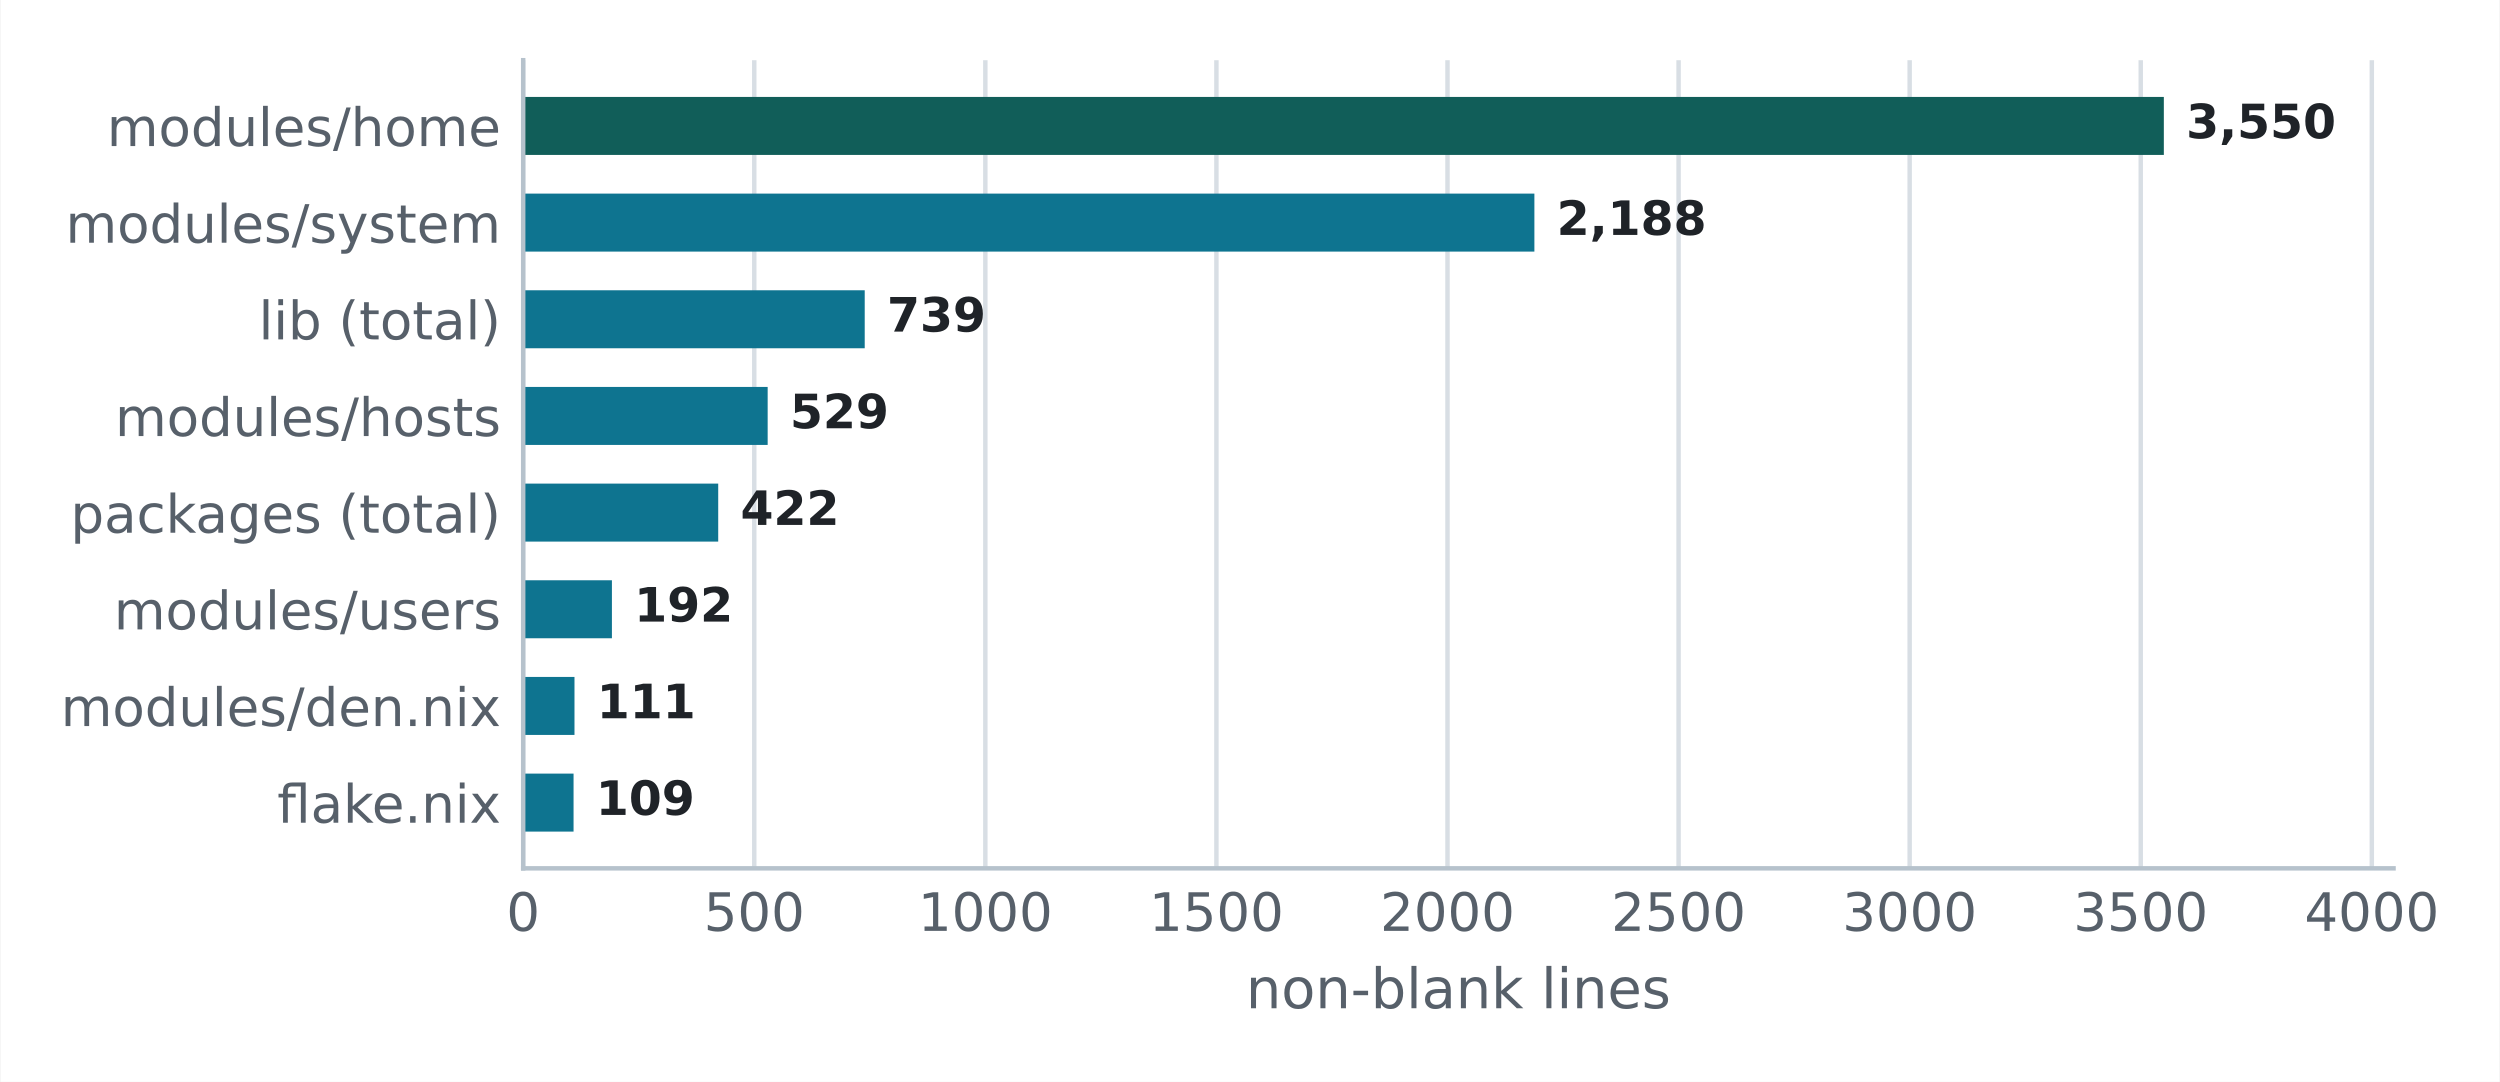
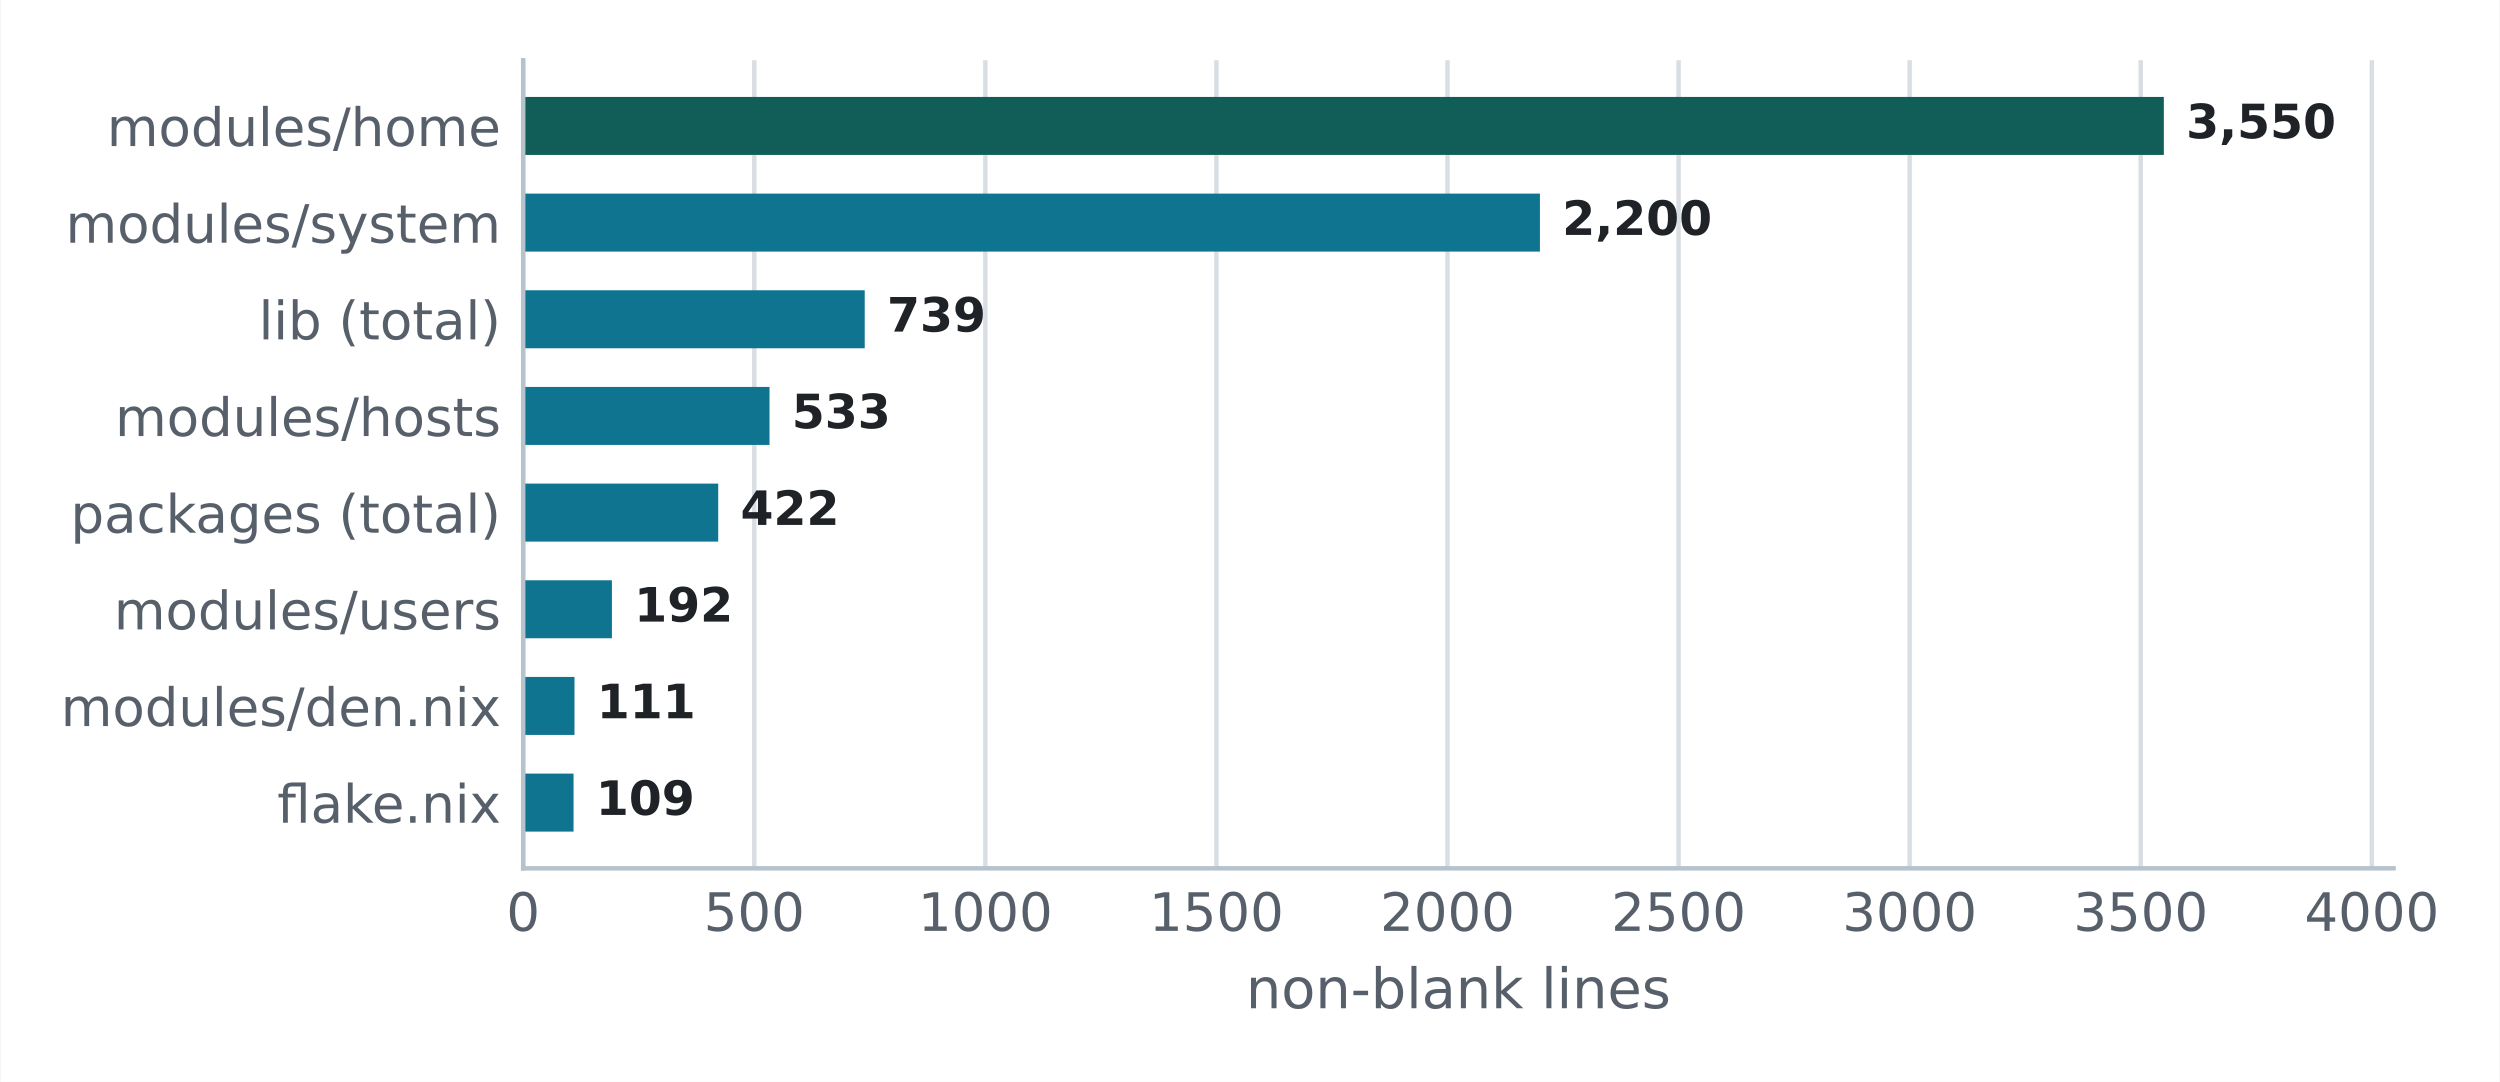
<svg xmlns="http://www.w3.org/2000/svg" xmlns:xlink="http://www.w3.org/1999/xlink" width="996" height="431" viewBox="0 0 448.281 194.078" version="1.1">
  <defs>
    <style type="text/css">*{stroke-linejoin: round; stroke-linecap: butt}</style>
  </defs>
  <g id="figure_1">
    <g id="patch_1">
      <path d="M 0 194.078  L 448.281 194.078  L 448.281 0  L 0 0  z " style="fill: #ffffff" />
    </g>
    <g id="axes_1">
      <g id="patch_2">
        <path d="M 93.751 155.778  L 429.289 155.778  L 429.289 10.8  L 93.751 10.8  z " style="fill: #ffffff" />
      </g>
      <g id="matplotlib.axis_1">
        <g id="xtick_1">
          <g id="line2d_1">
            <path d="M 93.751 155.778  L 93.751 10.8  " clip-path="url(#pd06d3e6c67)" style="fill: none; stroke: #d8dee4; stroke-width: 0.8; stroke-linecap: square" />
          </g>
          <g id="line2d_2" />
          <g id="text_1">
            <g style="fill: #57606a" transform="translate(90.72875 166.9954) scale(0.095 -0.095)">
              <defs>
                <path id="DejaVuSans-13" d="M 2034 4250  Q 1547 4250 1301 3770  Q 1056 3291 1056 2328  Q 1056 1369 1301 889  Q 1547 409 2034 409  Q 2525 409 2770 889  Q 3016 1369 3016 2328  Q 3016 3291 2770 3770  Q 2525 4250 2034 4250  z M 2034 4750  Q 2819 4750 3233 4129  Q 3647 3509 3647 2328  Q 3647 1150 3233 529  Q 2819 -91 2034 -91  Q 1250 -91 836 529  Q 422 1150 422 2328  Q 422 3509 836 4129  Q 1250 4750 2034 4750  z " transform="scale(0.015625)" />
              </defs>
              <use xlink:href="#DejaVuSans-13" />
            </g>
          </g>
        </g>
        <g id="xtick_2">
          <g id="line2d_3">
            <path d="M 135.206 155.778  L 135.206 10.8  " clip-path="url(#pd06d3e6c67)" style="fill: none; stroke: #d8dee4; stroke-width: 0.8; stroke-linecap: square" />
          </g>
          <g id="line2d_4" />
          <g id="text_2">
            <g style="fill: #57606a" transform="translate(126.1395 166.9954) scale(0.095 -0.095)">
              <defs>
                <path id="DejaVuSans-18" d="M 691 4666  L 3169 4666  L 3169 4134  L 1269 4134  L 1269 2991  Q 1406 3038 1543 3061  Q 1681 3084 1819 3084  Q 2600 3084 3056 2656  Q 3513 2228 3513 1497  Q 3513 744 3044 326  Q 2575 -91 1722 -91  Q 1428 -91 1123 -41  Q 819 9 494 109  L 494 744  Q 775 591 1075 516  Q 1375 441 1709 441  Q 2250 441 2565 725  Q 2881 1009 2881 1497  Q 2881 1984 2565 2268  Q 2250 2553 1709 2553  Q 1456 2553 1204 2497  Q 953 2441 691 2322  L 691 4666  z " transform="scale(0.015625)" />
              </defs>
              <use xlink:href="#DejaVuSans-18" />
              <use xlink:href="#DejaVuSans-13" transform="translate(63.625 0)" />
              <use xlink:href="#DejaVuSans-13" transform="translate(127.25 0)" />
            </g>
          </g>
        </g>
        <g id="xtick_3">
          <g id="line2d_5">
            <path d="M 176.661 155.778  L 176.661 10.8  " clip-path="url(#pd06d3e6c67)" style="fill: none; stroke: #d8dee4; stroke-width: 0.8; stroke-linecap: square" />
          </g>
          <g id="line2d_6" />
          <g id="text_3">
            <g style="fill: #57606a" transform="translate(164.5724 166.9954) scale(0.095 -0.095)">
              <defs>
                <path id="DejaVuSans-14" d="M 794 531  L 1825 531  L 1825 4091  L 703 3866  L 703 4441  L 1819 4666  L 2450 4666  L 2450 531  L 3481 531  L 3481 0  L 794 0  L 794 531  z " transform="scale(0.015625)" />
              </defs>
              <use xlink:href="#DejaVuSans-14" />
              <use xlink:href="#DejaVuSans-13" transform="translate(63.625 0)" />
              <use xlink:href="#DejaVuSans-13" transform="translate(127.25 0)" />
              <use xlink:href="#DejaVuSans-13" transform="translate(190.875 0)" />
            </g>
          </g>
        </g>
        <g id="xtick_4">
          <g id="line2d_7">
            <path d="M 218.116 155.778  L 218.116 10.8  " clip-path="url(#pd06d3e6c67)" style="fill: none; stroke: #d8dee4; stroke-width: 0.8; stroke-linecap: square" />
          </g>
          <g id="line2d_8" />
          <g id="text_4">
            <g style="fill: #57606a" transform="translate(206.0276 166.9954) scale(0.095 -0.095)">
              <use xlink:href="#DejaVuSans-14" />
              <use xlink:href="#DejaVuSans-18" transform="translate(63.625 0)" />
              <use xlink:href="#DejaVuSans-13" transform="translate(127.25 0)" />
              <use xlink:href="#DejaVuSans-13" transform="translate(190.875 0)" />
            </g>
          </g>
        </g>
        <g id="xtick_5">
          <g id="line2d_9">
            <path d="M 259.571 155.778  L 259.571 10.8  " clip-path="url(#pd06d3e6c67)" style="fill: none; stroke: #d8dee4; stroke-width: 0.8; stroke-linecap: square" />
          </g>
          <g id="line2d_10" />
          <g id="text_5">
            <g style="fill: #57606a" transform="translate(247.4827 166.9954) scale(0.095 -0.095)">
              <defs>
                <path id="DejaVuSans-15" d="M 1228 531  L 3431 531  L 3431 0  L 469 0  L 469 531  Q 828 903 1448 1529  Q 2069 2156 2228 2338  Q 2531 2678 2651 2914  Q 2772 3150 2772 3378  Q 2772 3750 2511 3984  Q 2250 4219 1831 4219  Q 1534 4219 1204 4116  Q 875 4013 500 3803  L 500 4441  Q 881 4594 1212 4672  Q 1544 4750 1819 4750  Q 2544 4750 2975 4387  Q 3406 4025 3406 3419  Q 3406 3131 3298 2873  Q 3191 2616 2906 2266  Q 2828 2175 2409 1742  Q 1991 1309 1228 531  z " transform="scale(0.015625)" />
              </defs>
              <use xlink:href="#DejaVuSans-15" />
              <use xlink:href="#DejaVuSans-13" transform="translate(63.625 0)" />
              <use xlink:href="#DejaVuSans-13" transform="translate(127.25 0)" />
              <use xlink:href="#DejaVuSans-13" transform="translate(190.875 0)" />
            </g>
          </g>
        </g>
        <g id="xtick_6">
          <g id="line2d_11">
            <path d="M 301.027 155.778  L 301.027 10.8  " clip-path="url(#pd06d3e6c67)" style="fill: none; stroke: #d8dee4; stroke-width: 0.8; stroke-linecap: square" />
          </g>
          <g id="line2d_12" />
          <g id="text_6">
            <g style="fill: #57606a" transform="translate(288.9378 166.9954) scale(0.095 -0.095)">
              <use xlink:href="#DejaVuSans-15" />
              <use xlink:href="#DejaVuSans-18" transform="translate(63.625 0)" />
              <use xlink:href="#DejaVuSans-13" transform="translate(127.25 0)" />
              <use xlink:href="#DejaVuSans-13" transform="translate(190.875 0)" />
            </g>
          </g>
        </g>
        <g id="xtick_7">
          <g id="line2d_13">
            <path d="M 342.482 155.778  L 342.482 10.8  " clip-path="url(#pd06d3e6c67)" style="fill: none; stroke: #d8dee4; stroke-width: 0.8; stroke-linecap: square" />
          </g>
          <g id="line2d_14" />
          <g id="text_7">
            <g style="fill: #57606a" transform="translate(330.393 166.9954) scale(0.095 -0.095)">
              <defs>
                <path id="DejaVuSans-16" d="M 2597 2516  Q 3050 2419 3304 2112  Q 3559 1806 3559 1356  Q 3559 666 3084 287  Q 2609 -91 1734 -91  Q 1441 -91 1130 -33  Q 819 25 488 141  L 488 750  Q 750 597 1062 519  Q 1375 441 1716 441  Q 2309 441 2620 675  Q 2931 909 2931 1356  Q 2931 1769 2642 2001  Q 2353 2234 1838 2234  L 1294 2234  L 1294 2753  L 1863 2753  Q 2328 2753 2575 2939  Q 2822 3125 2822 3475  Q 2822 3834 2567 4026  Q 2313 4219 1838 4219  Q 1578 4219 1281 4162  Q 984 4106 628 3988  L 628 4550  Q 988 4650 1302 4700  Q 1616 4750 1894 4750  Q 2613 4750 3031 4423  Q 3450 4097 3450 3541  Q 3450 3153 3228 2886  Q 3006 2619 2597 2516  z " transform="scale(0.015625)" />
              </defs>
              <use xlink:href="#DejaVuSans-16" />
              <use xlink:href="#DejaVuSans-13" transform="translate(63.625 0)" />
              <use xlink:href="#DejaVuSans-13" transform="translate(127.25 0)" />
              <use xlink:href="#DejaVuSans-13" transform="translate(190.875 0)" />
            </g>
          </g>
        </g>
        <g id="xtick_8">
          <g id="line2d_15">
            <path d="M 383.937 155.778  L 383.937 10.8  " clip-path="url(#pd06d3e6c67)" style="fill: none; stroke: #d8dee4; stroke-width: 0.8; stroke-linecap: square" />
          </g>
          <g id="line2d_16" />
          <g id="text_8">
            <g style="fill: #57606a" transform="translate(371.8481 166.9954) scale(0.095 -0.095)">
              <use xlink:href="#DejaVuSans-16" />
              <use xlink:href="#DejaVuSans-18" transform="translate(63.625 0)" />
              <use xlink:href="#DejaVuSans-13" transform="translate(127.25 0)" />
              <use xlink:href="#DejaVuSans-13" transform="translate(190.875 0)" />
            </g>
          </g>
        </g>
        <g id="xtick_9">
          <g id="line2d_17">
            <path d="M 425.392 155.778  L 425.392 10.8  " clip-path="url(#pd06d3e6c67)" style="fill: none; stroke: #d8dee4; stroke-width: 0.8; stroke-linecap: square" />
          </g>
          <g id="line2d_18" />
          <g id="text_9">
            <g style="fill: #57606a" transform="translate(413.3032 166.9954) scale(0.095 -0.095)">
              <defs>
                <path id="DejaVuSans-17" d="M 2419 4116  L 825 1625  L 2419 1625  L 2419 4116  z M 2253 4666  L 3047 4666  L 3047 1625  L 3713 1625  L 3713 1100  L 3047 1100  L 3047 0  L 2419 0  L 2419 1100  L 313 1100  L 313 1709  L 2253 4666  z " transform="scale(0.015625)" />
              </defs>
              <use xlink:href="#DejaVuSans-17" />
              <use xlink:href="#DejaVuSans-13" transform="translate(63.625 0)" />
              <use xlink:href="#DejaVuSans-13" transform="translate(127.25 0)" />
              <use xlink:href="#DejaVuSans-13" transform="translate(190.875 0)" />
            </g>
          </g>
        </g>
        <g id="text_10">
          <g style="fill: #57606a" transform="translate(223.4105 180.8761) scale(0.1 -0.1)">
            <defs>
              <path id="DejaVuSans-51" d="M 3513 2113  L 3513 0  L 2938 0  L 2938 2094  Q 2938 2591 2744 2837  Q 2550 3084 2163 3084  Q 1697 3084 1428 2787  Q 1159 2491 1159 1978  L 1159 0  L 581 0  L 581 3500  L 1159 3500  L 1159 2956  Q 1366 3272 1645 3428  Q 1925 3584 2291 3584  Q 2894 3584 3203 3211  Q 3513 2838 3513 2113  z " transform="scale(0.015625)" />
              <path id="DejaVuSans-52" d="M 1959 3097  Q 1497 3097 1228 2736  Q 959 2375 959 1747  Q 959 1119 1226 758  Q 1494 397 1959 397  Q 2419 397 2687 759  Q 2956 1122 2956 1747  Q 2956 2369 2687 2733  Q 2419 3097 1959 3097  z M 1959 3584  Q 2709 3584 3137 3096  Q 3566 2609 3566 1747  Q 3566 888 3137 398  Q 2709 -91 1959 -91  Q 1206 -91 779 398  Q 353 888 353 1747  Q 353 2609 779 3096  Q 1206 3584 1959 3584  z " transform="scale(0.015625)" />
              <path id="DejaVuSans-10" d="M 313 2009  L 1997 2009  L 1997 1497  L 313 1497  L 313 2009  z " transform="scale(0.015625)" />
              <path id="DejaVuSans-45" d="M 3116 1747  Q 3116 2381 2855 2742  Q 2594 3103 2138 3103  Q 1681 3103 1420 2742  Q 1159 2381 1159 1747  Q 1159 1113 1420 752  Q 1681 391 2138 391  Q 2594 391 2855 752  Q 3116 1113 3116 1747  z M 1159 2969  Q 1341 3281 1617 3432  Q 1894 3584 2278 3584  Q 2916 3584 3314 3078  Q 3713 2572 3713 1747  Q 3713 922 3314 415  Q 2916 -91 2278 -91  Q 1894 -91 1617 61  Q 1341 213 1159 525  L 1159 0  L 581 0  L 581 4863  L 1159 4863  L 1159 2969  z " transform="scale(0.015625)" />
              <path id="DejaVuSans-4f" d="M 603 4863  L 1178 4863  L 1178 0  L 603 0  L 603 4863  z " transform="scale(0.015625)" />
              <path id="DejaVuSans-44" d="M 2194 1759  Q 1497 1759 1228 1600  Q 959 1441 959 1056  Q 959 750 1161 570  Q 1363 391 1709 391  Q 2188 391 2477 730  Q 2766 1069 2766 1631  L 2766 1759  L 2194 1759  z M 3341 1997  L 3341 0  L 2766 0  L 2766 531  Q 2569 213 2275 61  Q 1981 -91 1556 -91  Q 1019 -91 701 211  Q 384 513 384 1019  Q 384 1609 779 1909  Q 1175 2209 1959 2209  L 2766 2209  L 2766 2266  Q 2766 2663 2505 2880  Q 2244 3097 1772 3097  Q 1472 3097 1187 3025  Q 903 2953 641 2809  L 641 3341  Q 956 3463 1253 3523  Q 1550 3584 1831 3584  Q 2591 3584 2966 3190  Q 3341 2797 3341 1997  z " transform="scale(0.015625)" />
              <path id="DejaVuSans-4e" d="M 581 4863  L 1159 4863  L 1159 1991  L 2875 3500  L 3609 3500  L 1753 1863  L 3688 0  L 2938 0  L 1159 1709  L 1159 0  L 581 0  L 581 4863  z " transform="scale(0.015625)" />
              <path id="DejaVuSans-3" transform="scale(0.015625)" />
              <path id="DejaVuSans-4c" d="M 603 3500  L 1178 3500  L 1178 0  L 603 0  L 603 3500  z M 603 4863  L 1178 4863  L 1178 4134  L 603 4134  L 603 4863  z " transform="scale(0.015625)" />
              <path id="DejaVuSans-48" d="M 3597 1894  L 3597 1613  L 953 1613  Q 991 1019 1311 708  Q 1631 397 2203 397  Q 2534 397 2845 478  Q 3156 559 3463 722  L 3463 178  Q 3153 47 2828 -22  Q 2503 -91 2169 -91  Q 1331 -91 842 396  Q 353 884 353 1716  Q 353 2575 817 3079  Q 1281 3584 2069 3584  Q 2775 3584 3186 3129  Q 3597 2675 3597 1894  z M 3022 2063  Q 3016 2534 2758 2815  Q 2500 3097 2075 3097  Q 1594 3097 1305 2825  Q 1016 2553 972 2059  L 3022 2063  z " transform="scale(0.015625)" />
              <path id="DejaVuSans-56" d="M 2834 3397  L 2834 2853  Q 2591 2978 2328 3040  Q 2066 3103 1784 3103  Q 1356 3103 1142 2972  Q 928 2841 928 2578  Q 928 2378 1081 2264  Q 1234 2150 1697 2047  L 1894 2003  Q 2506 1872 2764 1633  Q 3022 1394 3022 966  Q 3022 478 2636 193  Q 2250 -91 1575 -91  Q 1294 -91 989 -36  Q 684 19 347 128  L 347 722  Q 666 556 975 473  Q 1284 391 1588 391  Q 1994 391 2212 530  Q 2431 669 2431 922  Q 2431 1156 2273 1281  Q 2116 1406 1581 1522  L 1381 1569  Q 847 1681 609 1914  Q 372 2147 372 2553  Q 372 3047 722 3315  Q 1072 3584 1716 3584  Q 2034 3584 2315 3537  Q 2597 3491 2834 3397  z " transform="scale(0.015625)" />
            </defs>
            <use xlink:href="#DejaVuSans-51" />
            <use xlink:href="#DejaVuSans-52" transform="translate(63.375 0)" />
            <use xlink:href="#DejaVuSans-51" transform="translate(124.5625 0)" />
            <use xlink:href="#DejaVuSans-10" transform="translate(187.9375 0)" />
            <use xlink:href="#DejaVuSans-45" transform="translate(224.0156 0)" />
            <use xlink:href="#DejaVuSans-4f" transform="translate(287.5 0)" />
            <use xlink:href="#DejaVuSans-44" transform="translate(315.2812 0)" />
            <use xlink:href="#DejaVuSans-51" transform="translate(376.5625 0)" />
            <use xlink:href="#DejaVuSans-4e" transform="translate(439.9375 0)" />
            <use xlink:href="#DejaVuSans-3" transform="translate(497.8438 0)" />
            <use xlink:href="#DejaVuSans-4f" transform="translate(529.625 0)" />
            <use xlink:href="#DejaVuSans-4c" transform="translate(557.4062 0)" />
            <use xlink:href="#DejaVuSans-51" transform="translate(585.1875 0)" />
            <use xlink:href="#DejaVuSans-48" transform="translate(648.5625 0)" />
            <use xlink:href="#DejaVuSans-56" transform="translate(710.0938 0)" />
          </g>
        </g>
      </g>
      <g id="matplotlib.axis_2">
        <g id="ytick_1">
          <g id="line2d_19" />
          <g id="text_11">
            <g style="fill: #57606a" transform="translate(49.6357 147.5945) scale(0.095 -0.095)">
              <defs>
                <path id="DejaVuSans-13b0" d="M 1831 4863  L 3431 4863  L 3431 0  L 2853 0  L 2853 4384  L 1825 4384  Q 1516 4384 1395 4259  Q 1275 4134 1275 3809  L 1275 3500  L 2222 3500  L 2222 3053  L 1275 3053  L 1275 0  L 697 0  L 697 3053  L 147 3053  L 147 3500  L 697 3500  L 697 3744  Q 697 4328 969 4595  Q 1241 4863 1831 4863  z " transform="scale(0.015625)" />
                <path id="DejaVuSans-11" d="M 684 794  L 1344 794  L 1344 0  L 684 0  L 684 794  z " transform="scale(0.015625)" />
                <path id="DejaVuSans-5b" d="M 3513 3500  L 2247 1797  L 3578 0  L 2900 0  L 1881 1375  L 863 0  L 184 0  L 1544 1831  L 300 3500  L 978 3500  L 1906 2253  L 2834 3500  L 3513 3500  z " transform="scale(0.015625)" />
              </defs>
              <use xlink:href="#DejaVuSans-13b0" />
              <use xlink:href="#DejaVuSans-44" transform="translate(62.98438 0)" />
              <use xlink:href="#DejaVuSans-4e" transform="translate(124.2656 0)" />
              <use xlink:href="#DejaVuSans-48" transform="translate(178.6094 0)" />
              <use xlink:href="#DejaVuSans-11" transform="translate(240.1406 0)" />
              <use xlink:href="#DejaVuSans-51" transform="translate(271.9219 0)" />
              <use xlink:href="#DejaVuSans-4c" transform="translate(335.2969 0)" />
              <use xlink:href="#DejaVuSans-5b" transform="translate(363.0781 0)" />
            </g>
          </g>
        </g>
        <g id="ytick_2">
          <g id="line2d_20" />
          <g id="text_12">
            <g style="fill: #57606a" transform="translate(10.8 130.2526) scale(0.095 -0.095)">
              <defs>
                <path id="DejaVuSans-50" d="M 3328 2828  Q 3544 3216 3844 3400  Q 4144 3584 4550 3584  Q 5097 3584 5394 3201  Q 5691 2819 5691 2113  L 5691 0  L 5113 0  L 5113 2094  Q 5113 2597 4934 2840  Q 4756 3084 4391 3084  Q 3944 3084 3684 2787  Q 3425 2491 3425 1978  L 3425 0  L 2847 0  L 2847 2094  Q 2847 2600 2669 2842  Q 2491 3084 2119 3084  Q 1678 3084 1418 2786  Q 1159 2488 1159 1978  L 1159 0  L 581 0  L 581 3500  L 1159 3500  L 1159 2956  Q 1356 3278 1631 3431  Q 1906 3584 2284 3584  Q 2666 3584 2933 3390  Q 3200 3197 3328 2828  z " transform="scale(0.015625)" />
                <path id="DejaVuSans-47" d="M 2906 2969  L 2906 4863  L 3481 4863  L 3481 0  L 2906 0  L 2906 525  Q 2725 213 2448 61  Q 2172 -91 1784 -91  Q 1150 -91 751 415  Q 353 922 353 1747  Q 353 2572 751 3078  Q 1150 3584 1784 3584  Q 2172 3584 2448 3432  Q 2725 3281 2906 2969  z M 947 1747  Q 947 1113 1208 752  Q 1469 391 1925 391  Q 2381 391 2643 752  Q 2906 1113 2906 1747  Q 2906 2381 2643 2742  Q 2381 3103 1925 3103  Q 1469 3103 1208 2742  Q 947 2381 947 1747  z " transform="scale(0.015625)" />
                <path id="DejaVuSans-58" d="M 544 1381  L 544 3500  L 1119 3500  L 1119 1403  Q 1119 906 1312 657  Q 1506 409 1894 409  Q 2359 409 2629 706  Q 2900 1003 2900 1516  L 2900 3500  L 3475 3500  L 3475 0  L 2900 0  L 2900 538  Q 2691 219 2414 64  Q 2138 -91 1772 -91  Q 1169 -91 856 284  Q 544 659 544 1381  z M 1991 3584  L 1991 3584  z " transform="scale(0.015625)" />
                <path id="DejaVuSans-12" d="M 1625 4666  L 2156 4666  L 531 -594  L 0 -594  L 1625 4666  z " transform="scale(0.015625)" />
              </defs>
              <use xlink:href="#DejaVuSans-50" />
              <use xlink:href="#DejaVuSans-52" transform="translate(97.40625 0)" />
              <use xlink:href="#DejaVuSans-47" transform="translate(158.5938 0)" />
              <use xlink:href="#DejaVuSans-58" transform="translate(222.0781 0)" />
              <use xlink:href="#DejaVuSans-4f" transform="translate(285.4531 0)" />
              <use xlink:href="#DejaVuSans-48" transform="translate(313.2344 0)" />
              <use xlink:href="#DejaVuSans-56" transform="translate(374.7656 0)" />
              <use xlink:href="#DejaVuSans-12" transform="translate(426.8594 0)" />
              <use xlink:href="#DejaVuSans-47" transform="translate(460.5469 0)" />
              <use xlink:href="#DejaVuSans-48" transform="translate(524.0312 0)" />
              <use xlink:href="#DejaVuSans-51" transform="translate(585.5625 0)" />
              <use xlink:href="#DejaVuSans-11" transform="translate(648.9375 0)" />
              <use xlink:href="#DejaVuSans-51" transform="translate(680.7188 0)" />
              <use xlink:href="#DejaVuSans-4c" transform="translate(744.0938 0)" />
              <use xlink:href="#DejaVuSans-5b" transform="translate(771.875 0)" />
            </g>
          </g>
        </g>
        <g id="ytick_3">
          <g id="line2d_21" />
          <g id="text_13">
            <g style="fill: #57606a" transform="translate(20.32969 112.9108) scale(0.095 -0.095)">
              <defs>
                <path id="DejaVuSans-55" d="M 2631 2963  Q 2534 3019 2420 3045  Q 2306 3072 2169 3072  Q 1681 3072 1420 2755  Q 1159 2438 1159 1844  L 1159 0  L 581 0  L 581 3500  L 1159 3500  L 1159 2956  Q 1341 3275 1631 3429  Q 1922 3584 2338 3584  Q 2397 3584 2469 3576  Q 2541 3569 2628 3553  L 2631 2963  z " transform="scale(0.015625)" />
              </defs>
              <use xlink:href="#DejaVuSans-50" />
              <use xlink:href="#DejaVuSans-52" transform="translate(97.40625 0)" />
              <use xlink:href="#DejaVuSans-47" transform="translate(158.5938 0)" />
              <use xlink:href="#DejaVuSans-58" transform="translate(222.0781 0)" />
              <use xlink:href="#DejaVuSans-4f" transform="translate(285.4531 0)" />
              <use xlink:href="#DejaVuSans-48" transform="translate(313.2344 0)" />
              <use xlink:href="#DejaVuSans-56" transform="translate(374.7656 0)" />
              <use xlink:href="#DejaVuSans-12" transform="translate(426.8594 0)" />
              <use xlink:href="#DejaVuSans-58" transform="translate(460.5469 0)" />
              <use xlink:href="#DejaVuSans-56" transform="translate(523.9219 0)" />
              <use xlink:href="#DejaVuSans-48" transform="translate(576.0156 0)" />
              <use xlink:href="#DejaVuSans-55" transform="translate(637.5469 0)" />
              <use xlink:href="#DejaVuSans-56" transform="translate(678.6562 0)" />
            </g>
          </g>
        </g>
        <g id="ytick_4">
          <g id="line2d_22" />
          <g id="text_14">
            <g style="fill: #57606a" transform="translate(12.5382 95.569) scale(0.095 -0.095)">
              <defs>
                <path id="DejaVuSans-53" d="M 1159 525  L 1159 -1331  L 581 -1331  L 581 3500  L 1159 3500  L 1159 2969  Q 1341 3281 1617 3432  Q 1894 3584 2278 3584  Q 2916 3584 3314 3078  Q 3713 2572 3713 1747  Q 3713 922 3314 415  Q 2916 -91 2278 -91  Q 1894 -91 1617 61  Q 1341 213 1159 525  z M 3116 1747  Q 3116 2381 2855 2742  Q 2594 3103 2138 3103  Q 1681 3103 1420 2742  Q 1159 2381 1159 1747  Q 1159 1113 1420 752  Q 1681 391 2138 391  Q 2594 391 2855 752  Q 3116 1113 3116 1747  z " transform="scale(0.015625)" />
                <path id="DejaVuSans-46" d="M 3122 3366  L 3122 2828  Q 2878 2963 2633 3030  Q 2388 3097 2138 3097  Q 1578 3097 1268 2742  Q 959 2388 959 1747  Q 959 1106 1268 751  Q 1578 397 2138 397  Q 2388 397 2633 464  Q 2878 531 3122 666  L 3122 134  Q 2881 22 2623 -34  Q 2366 -91 2075 -91  Q 1284 -91 818 406  Q 353 903 353 1747  Q 353 2603 823 3093  Q 1294 3584 2113 3584  Q 2378 3584 2631 3529  Q 2884 3475 3122 3366  z " transform="scale(0.015625)" />
                <path id="DejaVuSans-4a" d="M 2906 1791  Q 2906 2416 2648 2759  Q 2391 3103 1925 3103  Q 1463 3103 1205 2759  Q 947 2416 947 1791  Q 947 1169 1205 825  Q 1463 481 1925 481  Q 2391 481 2648 825  Q 2906 1169 2906 1791  z M 3481 434  Q 3481 -459 3084 -895  Q 2688 -1331 1869 -1331  Q 1566 -1331 1297 -1286  Q 1028 -1241 775 -1147  L 775 -588  Q 1028 -725 1275 -790  Q 1522 -856 1778 -856  Q 2344 -856 2625 -561  Q 2906 -266 2906 331  L 2906 616  Q 2728 306 2450 153  Q 2172 0 1784 0  Q 1141 0 747 490  Q 353 981 353 1791  Q 353 2603 747 3093  Q 1141 3584 1784 3584  Q 2172 3584 2450 3431  Q 2728 3278 2906 2969  L 2906 3500  L 3481 3500  L 3481 434  z " transform="scale(0.015625)" />
                <path id="DejaVuSans-b" d="M 1984 4856  Q 1566 4138 1362 3434  Q 1159 2731 1159 2009  Q 1159 1288 1364 580  Q 1569 -128 1984 -844  L 1484 -844  Q 1016 -109 783 600  Q 550 1309 550 2009  Q 550 2706 781 3412  Q 1013 4119 1484 4856  L 1984 4856  z " transform="scale(0.015625)" />
                <path id="DejaVuSans-57" d="M 1172 4494  L 1172 3500  L 2356 3500  L 2356 3053  L 1172 3053  L 1172 1153  Q 1172 725 1289 603  Q 1406 481 1766 481  L 2356 481  L 2356 0  L 1766 0  Q 1100 0 847 248  Q 594 497 594 1153  L 594 3053  L 172 3053  L 172 3500  L 594 3500  L 594 4494  L 1172 4494  z " transform="scale(0.015625)" />
                <path id="DejaVuSans-c" d="M 513 4856  L 1013 4856  Q 1481 4119 1714 3412  Q 1947 2706 1947 2009  Q 1947 1309 1714 600  Q 1481 -109 1013 -844  L 513 -844  Q 928 -128 1133 580  Q 1338 1288 1338 2009  Q 1338 2731 1133 3434  Q 928 4138 513 4856  z " transform="scale(0.015625)" />
              </defs>
              <use xlink:href="#DejaVuSans-53" />
              <use xlink:href="#DejaVuSans-44" transform="translate(63.48438 0)" />
              <use xlink:href="#DejaVuSans-46" transform="translate(124.7656 0)" />
              <use xlink:href="#DejaVuSans-4e" transform="translate(179.75 0)" />
              <use xlink:href="#DejaVuSans-44" transform="translate(235.9062 0)" />
              <use xlink:href="#DejaVuSans-4a" transform="translate(297.1875 0)" />
              <use xlink:href="#DejaVuSans-48" transform="translate(360.6719 0)" />
              <use xlink:href="#DejaVuSans-56" transform="translate(422.2031 0)" />
              <use xlink:href="#DejaVuSans-3" transform="translate(474.2969 0)" />
              <use xlink:href="#DejaVuSans-b" transform="translate(506.0781 0)" />
              <use xlink:href="#DejaVuSans-57" transform="translate(545.0938 0)" />
              <use xlink:href="#DejaVuSans-52" transform="translate(584.2969 0)" />
              <use xlink:href="#DejaVuSans-57" transform="translate(645.4844 0)" />
              <use xlink:href="#DejaVuSans-44" transform="translate(684.6875 0)" />
              <use xlink:href="#DejaVuSans-4f" transform="translate(745.9688 0)" />
              <use xlink:href="#DejaVuSans-c" transform="translate(773.75 0)" />
            </g>
          </g>
        </g>
        <g id="ytick_5">
          <g id="line2d_23" />
          <g id="text_15">
            <g style="fill: #57606a" transform="translate(20.54344 78.22717) scale(0.095 -0.095)">
              <defs>
                <path id="DejaVuSans-4b" d="M 3513 2113  L 3513 0  L 2938 0  L 2938 2094  Q 2938 2591 2744 2837  Q 2550 3084 2163 3084  Q 1697 3084 1428 2787  Q 1159 2491 1159 1978  L 1159 0  L 581 0  L 581 4863  L 1159 4863  L 1159 2956  Q 1366 3272 1645 3428  Q 1925 3584 2291 3584  Q 2894 3584 3203 3211  Q 3513 2838 3513 2113  z " transform="scale(0.015625)" />
              </defs>
              <use xlink:href="#DejaVuSans-50" />
              <use xlink:href="#DejaVuSans-52" transform="translate(97.40625 0)" />
              <use xlink:href="#DejaVuSans-47" transform="translate(158.5938 0)" />
              <use xlink:href="#DejaVuSans-58" transform="translate(222.0781 0)" />
              <use xlink:href="#DejaVuSans-4f" transform="translate(285.4531 0)" />
              <use xlink:href="#DejaVuSans-48" transform="translate(313.2344 0)" />
              <use xlink:href="#DejaVuSans-56" transform="translate(374.7656 0)" />
              <use xlink:href="#DejaVuSans-12" transform="translate(426.8594 0)" />
              <use xlink:href="#DejaVuSans-4b" transform="translate(460.5469 0)" />
              <use xlink:href="#DejaVuSans-52" transform="translate(523.9219 0)" />
              <use xlink:href="#DejaVuSans-56" transform="translate(585.1094 0)" />
              <use xlink:href="#DejaVuSans-57" transform="translate(637.2031 0)" />
              <use xlink:href="#DejaVuSans-56" transform="translate(676.4062 0)" />
            </g>
          </g>
        </g>
        <g id="ytick_6">
          <g id="line2d_24" />
          <g id="text_16">
            <g style="fill: #57606a" transform="translate(46.28695 60.88535) scale(0.095 -0.095)">
              <use xlink:href="#DejaVuSans-4f" />
              <use xlink:href="#DejaVuSans-4c" transform="translate(27.78125 0)" />
              <use xlink:href="#DejaVuSans-45" transform="translate(55.5625 0)" />
              <use xlink:href="#DejaVuSans-3" transform="translate(119.0469 0)" />
              <use xlink:href="#DejaVuSans-b" transform="translate(150.8281 0)" />
              <use xlink:href="#DejaVuSans-57" transform="translate(189.8438 0)" />
              <use xlink:href="#DejaVuSans-52" transform="translate(229.0469 0)" />
              <use xlink:href="#DejaVuSans-57" transform="translate(290.2344 0)" />
              <use xlink:href="#DejaVuSans-44" transform="translate(329.4375 0)" />
              <use xlink:href="#DejaVuSans-4f" transform="translate(390.7188 0)" />
              <use xlink:href="#DejaVuSans-c" transform="translate(418.5 0)" />
            </g>
          </g>
        </g>
        <g id="ytick_7">
          <g id="line2d_25" />
          <g id="text_17">
            <g style="fill: #57606a" transform="translate(11.655 43.54352) scale(0.095 -0.095)">
              <defs>
                <path id="DejaVuSans-5c" d="M 2059 -325  Q 1816 -950 1584 -1140  Q 1353 -1331 966 -1331  L 506 -1331  L 506 -850  L 844 -850  Q 1081 -850 1212 -737  Q 1344 -625 1503 -206  L 1606 56  L 191 3500  L 800 3500  L 1894 763  L 2988 3500  L 3597 3500  L 2059 -325  z " transform="scale(0.015625)" />
              </defs>
              <use xlink:href="#DejaVuSans-50" />
              <use xlink:href="#DejaVuSans-52" transform="translate(97.40625 0)" />
              <use xlink:href="#DejaVuSans-47" transform="translate(158.5938 0)" />
              <use xlink:href="#DejaVuSans-58" transform="translate(222.0781 0)" />
              <use xlink:href="#DejaVuSans-4f" transform="translate(285.4531 0)" />
              <use xlink:href="#DejaVuSans-48" transform="translate(313.2344 0)" />
              <use xlink:href="#DejaVuSans-56" transform="translate(374.7656 0)" />
              <use xlink:href="#DejaVuSans-12" transform="translate(426.8594 0)" />
              <use xlink:href="#DejaVuSans-56" transform="translate(460.5469 0)" />
              <use xlink:href="#DejaVuSans-5c" transform="translate(512.6406 0)" />
              <use xlink:href="#DejaVuSans-56" transform="translate(571.8281 0)" />
              <use xlink:href="#DejaVuSans-57" transform="translate(623.9219 0)" />
              <use xlink:href="#DejaVuSans-48" transform="translate(663.125 0)" />
              <use xlink:href="#DejaVuSans-50" transform="translate(724.6562 0)" />
            </g>
          </g>
        </g>
        <g id="ytick_8">
          <g id="line2d_26" />
          <g id="text_18">
            <g style="fill: #57606a" transform="translate(19.06648 26.2017) scale(0.095 -0.095)">
              <use xlink:href="#DejaVuSans-50" />
              <use xlink:href="#DejaVuSans-52" transform="translate(97.40625 0)" />
              <use xlink:href="#DejaVuSans-47" transform="translate(158.5938 0)" />
              <use xlink:href="#DejaVuSans-58" transform="translate(222.0781 0)" />
              <use xlink:href="#DejaVuSans-4f" transform="translate(285.4531 0)" />
              <use xlink:href="#DejaVuSans-48" transform="translate(313.2344 0)" />
              <use xlink:href="#DejaVuSans-56" transform="translate(374.7656 0)" />
              <use xlink:href="#DejaVuSans-12" transform="translate(426.8594 0)" />
              <use xlink:href="#DejaVuSans-4b" transform="translate(460.5469 0)" />
              <use xlink:href="#DejaVuSans-52" transform="translate(523.9219 0)" />
              <use xlink:href="#DejaVuSans-50" transform="translate(585.1094 0)" />
              <use xlink:href="#DejaVuSans-48" transform="translate(682.5156 0)" />
            </g>
          </g>
        </g>
      </g>
      <g id="patch_3">
        <path d="M 93.751 149.188  L 102.788 149.188  L 102.788 138.783  L 93.751 138.783  z " clip-path="url(#pd06d3e6c67)" style="fill: #0e7490" />
      </g>
      <g id="patch_4">
        <path d="M 93.751 131.846  L 102.954 131.846  L 102.954 121.441  L 93.751 121.441  z " clip-path="url(#pd06d3e6c67)" style="fill: #0e7490" />
      </g>
      <g id="patch_5">
        <path d="M 93.751 114.504  L 109.67 114.504  L 109.67 104.099  L 93.751 104.099  z " clip-path="url(#pd06d3e6c67)" style="fill: #0e7490" />
      </g>
      <g id="patch_6">
        <path d="M 93.751 97.162  L 128.739 97.162  L 128.739 86.757  L 93.751 86.757  z " clip-path="url(#pd06d3e6c67)" style="fill: #0e7490" />
      </g>
      <g id="patch_7">
-         <path d="M 93.751 79.82  L 137.61 79.82  L 137.61 69.415  L 93.751 69.415  z " clip-path="url(#pd06d3e6c67)" style="fill: #0e7490" />
+         <path d="M 93.751 79.82  L 137.942 79.82  L 137.942 69.415  L 93.751 69.415  z " clip-path="url(#pd06d3e6c67)" style="fill: #0e7490" />
      </g>
      <g id="patch_8">
        <path d="M 93.751 62.479  L 155.022 62.479  L 155.022 52.074  L 93.751 52.074  z " clip-path="url(#pd06d3e6c67)" style="fill: #0e7490" />
      </g>
      <g id="patch_9">
-         <path d="M 93.751 45.137  L 275.159 45.137  L 275.159 34.732  L 93.751 34.732  z " clip-path="url(#pd06d3e6c67)" style="fill: #0e7490" />
+         <path d="M 93.751 45.137  L 276.154 45.137  L 276.154 34.732  L 93.751 34.732  z " clip-path="url(#pd06d3e6c67)" style="fill: #0e7490" />
      </g>
      <g id="patch_10">
        <path d="M 93.751 27.795  L 388.082 27.795  L 388.082 17.39  L 93.751 17.39  z " clip-path="url(#pd06d3e6c67)" style="fill: #115e59" />
      </g>
      <g id="patch_11">
        <path d="M 93.751 155.778  L 93.751 10.8  " style="fill: none; stroke: #b6c2cc; stroke-width: 0.8; stroke-linejoin: miter; stroke-linecap: square" />
      </g>
      <g id="patch_12">
        <path d="M 93.751 155.778  L 429.289 155.778  " style="fill: none; stroke: #b6c2cc; stroke-width: 0.8; stroke-linejoin: miter; stroke-linecap: square" />
      </g>
      <g id="text_19">
        <g style="fill: #1f2328" transform="translate(106.7882 146.1932) scale(0.085 -0.085)">
          <defs>
            <path id="DejaVuSans-Bold-14" d="M 750 831  L 1813 831  L 1813 3847  L 722 3622  L 722 4441  L 1806 4666  L 2950 4666  L 2950 831  L 4013 831  L 4013 0  L 750 0  L 750 831  z " transform="scale(0.015625)" />
            <path id="DejaVuSans-Bold-13" d="M 2944 2338  Q 2944 3213 2780 3570  Q 2616 3928 2228 3928  Q 1841 3928 1675 3570  Q 1509 3213 1509 2338  Q 1509 1453 1675 1090  Q 1841 728 2228 728  Q 2613 728 2778 1090  Q 2944 1453 2944 2338  z M 4147 2328  Q 4147 1169 3647 539  Q 3147 -91 2228 -91  Q 1306 -91 806 539  Q 306 1169 306 2328  Q 306 3491 806 4120  Q 1306 4750 2228 4750  Q 3147 4750 3647 4120  Q 4147 3491 4147 2328  z " transform="scale(0.015625)" />
            <path id="DejaVuSans-Bold-1c" d="M 641 103  L 641 966  Q 928 831 1190 764  Q 1453 697 1709 697  Q 2247 697 2547 995  Q 2847 1294 2900 1881  Q 2688 1725 2447 1647  Q 2206 1569 1925 1569  Q 1209 1569 770 1986  Q 331 2403 331 3084  Q 331 3838 820 4291  Q 1309 4744 2131 4744  Q 3044 4744 3544 4128  Q 4044 3513 4044 2388  Q 4044 1231 3459 570  Q 2875 -91 1856 -91  Q 1528 -91 1228 -42  Q 928 6 641 103  z M 2125 2350  Q 2441 2350 2600 2554  Q 2759 2759 2759 3169  Q 2759 3575 2600 3781  Q 2441 3988 2125 3988  Q 1809 3988 1650 3781  Q 1491 3575 1491 3169  Q 1491 2759 1650 2554  Q 1809 2350 2125 2350  z " transform="scale(0.015625)" />
          </defs>
          <use xlink:href="#DejaVuSans-Bold-14" />
          <use xlink:href="#DejaVuSans-Bold-13" transform="translate(69.57812 0)" />
          <use xlink:href="#DejaVuSans-Bold-1c" transform="translate(139.1562 0)" />
        </g>
      </g>
      <g id="text_20">
        <g style="fill: #1f2328" transform="translate(106.954 128.8514) scale(0.085 -0.085)">
          <use xlink:href="#DejaVuSans-Bold-14" />
          <use xlink:href="#DejaVuSans-Bold-14" transform="translate(69.57812 0)" />
          <use xlink:href="#DejaVuSans-Bold-14" transform="translate(139.1562 0)" />
        </g>
      </g>
      <g id="text_21">
        <g style="fill: #1f2328" transform="translate(113.6697 111.5096) scale(0.085 -0.085)">
          <defs>
            <path id="DejaVuSans-Bold-15" d="M 1844 884  L 3897 884  L 3897 0  L 506 0  L 506 884  L 2209 2388  Q 2438 2594 2547 2791  Q 2656 2988 2656 3200  Q 2656 3528 2436 3728  Q 2216 3928 1850 3928  Q 1569 3928 1234 3808  Q 900 3688 519 3450  L 519 4475  Q 925 4609 1322 4679  Q 1719 4750 2100 4750  Q 2938 4750 3402 4381  Q 3866 4013 3866 3353  Q 3866 2972 3669 2642  Q 3472 2313 2841 1759  L 1844 884  z " transform="scale(0.015625)" />
          </defs>
          <use xlink:href="#DejaVuSans-Bold-14" />
          <use xlink:href="#DejaVuSans-Bold-1c" transform="translate(69.57812 0)" />
          <use xlink:href="#DejaVuSans-Bold-15" transform="translate(139.1562 0)" />
        </g>
      </g>
      <g id="text_22">
        <g style="fill: #1f2328" transform="translate(132.7391 94.16775) scale(0.085 -0.085)">
          <defs>
            <path id="DejaVuSans-Bold-17" d="M 2356 3675  L 1038 1722  L 2356 1722  L 2356 3675  z M 2156 4666  L 3494 4666  L 3494 1722  L 4159 1722  L 4159 850  L 3494 850  L 3494 0  L 2356 0  L 2356 850  L 288 850  L 288 1881  L 2156 4666  z " transform="scale(0.015625)" />
          </defs>
          <use xlink:href="#DejaVuSans-Bold-17" />
          <use xlink:href="#DejaVuSans-Bold-15" transform="translate(69.57812 0)" />
          <use xlink:href="#DejaVuSans-Bold-15" transform="translate(139.1562 0)" />
        </g>
      </g>
      <g id="text_23">
-         <g style="fill: #1f2328" transform="translate(141.6105 76.82592) scale(0.085 -0.085)">
+         <g style="fill: #1f2328" transform="translate(141.9421 76.82592) scale(0.085 -0.085)">
          <defs>
            <path id="DejaVuSans-Bold-18" d="M 678 4666  L 3669 4666  L 3669 3781  L 1638 3781  L 1638 3059  Q 1775 3097 1914 3117  Q 2053 3138 2203 3138  Q 3056 3138 3531 2711  Q 4006 2284 4006 1522  Q 4006 766 3489 337  Q 2972 -91 2053 -91  Q 1656 -91 1267 -14  Q 878 63 494 219  L 494 1166  Q 875 947 1217 837  Q 1559 728 1863 728  Q 2300 728 2551 942  Q 2803 1156 2803 1522  Q 2803 1891 2551 2103  Q 2300 2316 1863 2316  Q 1603 2316 1309 2248  Q 1016 2181 678 2041  L 678 4666  z " transform="scale(0.015625)" />
+             <path id="DejaVuSans-Bold-16" d="M 2981 2516  Q 3453 2394 3698 2092  Q 3944 1791 3944 1325  Q 3944 631 3412 270  Q 2881 -91 1863 -91  Q 1503 -91 1142 -33  Q 781 25 428 141  L 428 1069  Q 766 900 1098 814  Q 1431 728 1753 728  Q 2231 728 2486 893  Q 2741 1059 2741 1369  Q 2741 1688 2480 1852  Q 2219 2016 1709 2016  L 1228 2016  L 1228 2791  L 1734 2791  Q 2188 2791 2409 2933  Q 2631 3075 2631 3366  Q 2631 3634 2415 3781  Q 2200 3928 1806 3928  Q 1516 3928 1219 3862  Q 922 3797 628 3669  L 628 4550  Q 984 4650 1334 4700  Q 1684 4750 2022 4750  Q 2931 4750 3382 4451  Q 3834 4153 3834 3553  Q 3834 3144 3618 2883  Q 3403 2622 2981 2516  z " transform="scale(0.015625)" />
          </defs>
          <use xlink:href="#DejaVuSans-Bold-18" />
-           <use xlink:href="#DejaVuSans-Bold-15" transform="translate(69.57812 0)" />
-           <use xlink:href="#DejaVuSans-Bold-1c" transform="translate(139.1562 0)" />
+           <use xlink:href="#DejaVuSans-Bold-16" transform="translate(69.57812 0)" />
+           <use xlink:href="#DejaVuSans-Bold-16" transform="translate(139.1562 0)" />
        </g>
      </g>
      <g id="text_24">
        <g style="fill: #1f2328" transform="translate(159.0216 59.4841) scale(0.085 -0.085)">
          <defs>
            <path id="DejaVuSans-Bold-1a" d="M 428 4666  L 3944 4666  L 3944 3988  L 2125 0  L 953 0  L 2675 3781  L 428 3781  L 428 4666  z " transform="scale(0.015625)" />
-             <path id="DejaVuSans-Bold-16" d="M 2981 2516  Q 3453 2394 3698 2092  Q 3944 1791 3944 1325  Q 3944 631 3412 270  Q 2881 -91 1863 -91  Q 1503 -91 1142 -33  Q 781 25 428 141  L 428 1069  Q 766 900 1098 814  Q 1431 728 1753 728  Q 2231 728 2486 893  Q 2741 1059 2741 1369  Q 2741 1688 2480 1852  Q 2219 2016 1709 2016  L 1228 2016  L 1228 2791  L 1734 2791  Q 2188 2791 2409 2933  Q 2631 3075 2631 3366  Q 2631 3634 2415 3781  Q 2200 3928 1806 3928  Q 1516 3928 1219 3862  Q 922 3797 628 3669  L 628 4550  Q 984 4650 1334 4700  Q 1684 4750 2022 4750  Q 2931 4750 3382 4451  Q 3834 4153 3834 3553  Q 3834 3144 3618 2883  Q 3403 2622 2981 2516  z " transform="scale(0.015625)" />
          </defs>
          <use xlink:href="#DejaVuSans-Bold-1a" />
          <use xlink:href="#DejaVuSans-Bold-16" transform="translate(69.57812 0)" />
          <use xlink:href="#DejaVuSans-Bold-1c" transform="translate(139.1562 0)" />
        </g>
      </g>
      <g id="text_25">
-         <g style="fill: #1f2328" transform="translate(279.1586 42.14227) scale(0.085 -0.085)">
+         <g style="fill: #1f2328" transform="translate(280.1535 42.14227) scale(0.085 -0.085)">
          <defs>
            <path id="DejaVuSans-Bold-f" d="M 653 1209  L 1778 1209  L 1778 256  L 1006 -909  L 341 -909  L 653 256  L 653 1209  z " transform="scale(0.015625)" />
-             <path id="DejaVuSans-Bold-1b" d="M 2228 2088  Q 1891 2088 1709 1903  Q 1528 1719 1528 1375  Q 1528 1031 1709 848  Q 1891 666 2228 666  Q 2563 666 2741 848  Q 2919 1031 2919 1375  Q 2919 1722 2741 1905  Q 2563 2088 2228 2088  z M 1350 2484  Q 925 2613 709 2878  Q 494 3144 494 3541  Q 494 4131 934 4440  Q 1375 4750 2228 4750  Q 3075 4750 3515 4442  Q 3956 4134 3956 3541  Q 3956 3144 3739 2878  Q 3522 2613 3097 2484  Q 3572 2353 3814 2058  Q 4056 1763 4056 1313  Q 4056 619 3595 264  Q 3134 -91 2228 -91  Q 1319 -91 855 264  Q 391 619 391 1313  Q 391 1763 633 2058  Q 875 2353 1350 2484  z M 1631 3419  Q 1631 3141 1786 2991  Q 1941 2841 2228 2841  Q 2509 2841 2662 2991  Q 2816 3141 2816 3419  Q 2816 3697 2662 3845  Q 2509 3994 2228 3994  Q 1941 3994 1786 3844  Q 1631 3694 1631 3419  z " transform="scale(0.015625)" />
          </defs>
          <use xlink:href="#DejaVuSans-Bold-15" />
          <use xlink:href="#DejaVuSans-Bold-f" transform="translate(69.57812 0)" />
-           <use xlink:href="#DejaVuSans-Bold-14" transform="translate(107.5625 0)" />
-           <use xlink:href="#DejaVuSans-Bold-1b" transform="translate(177.1406 0)" />
-           <use xlink:href="#DejaVuSans-Bold-1b" transform="translate(246.7188 0)" />
+           <use xlink:href="#DejaVuSans-Bold-15" transform="translate(107.5625 0)" />
+           <use xlink:href="#DejaVuSans-Bold-13" transform="translate(177.1406 0)" />
+           <use xlink:href="#DejaVuSans-Bold-13" transform="translate(246.7188 0)" />
        </g>
      </g>
      <g id="text_26">
        <g style="fill: #1f2328" transform="translate(392.0824 24.80045) scale(0.085 -0.085)">
          <use xlink:href="#DejaVuSans-Bold-16" />
          <use xlink:href="#DejaVuSans-Bold-f" transform="translate(69.57812 0)" />
          <use xlink:href="#DejaVuSans-Bold-18" transform="translate(107.5625 0)" />
          <use xlink:href="#DejaVuSans-Bold-18" transform="translate(177.1406 0)" />
          <use xlink:href="#DejaVuSans-Bold-13" transform="translate(246.7188 0)" />
        </g>
      </g>
    </g>
  </g>
  <defs>
    <clipPath id="pd06d3e6c67">
      <rect x="93.751" y="10.8" width="335.538" height="144.978" />
    </clipPath>
  </defs>
</svg>
